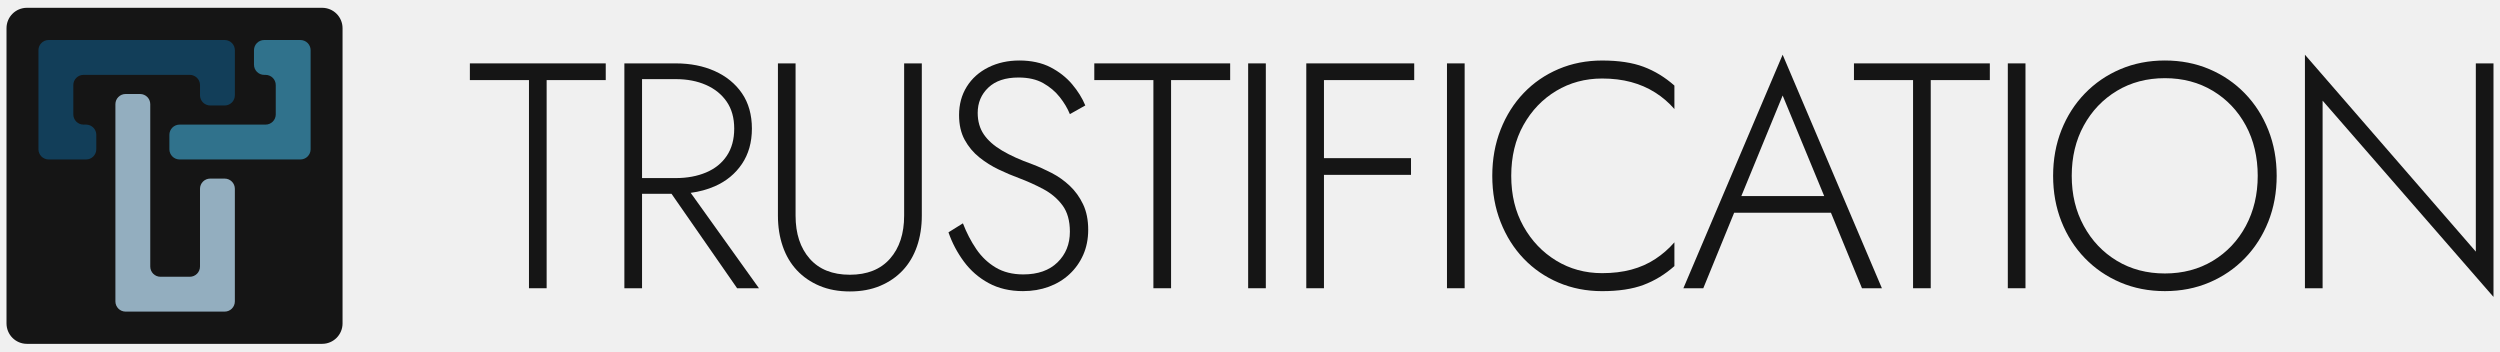
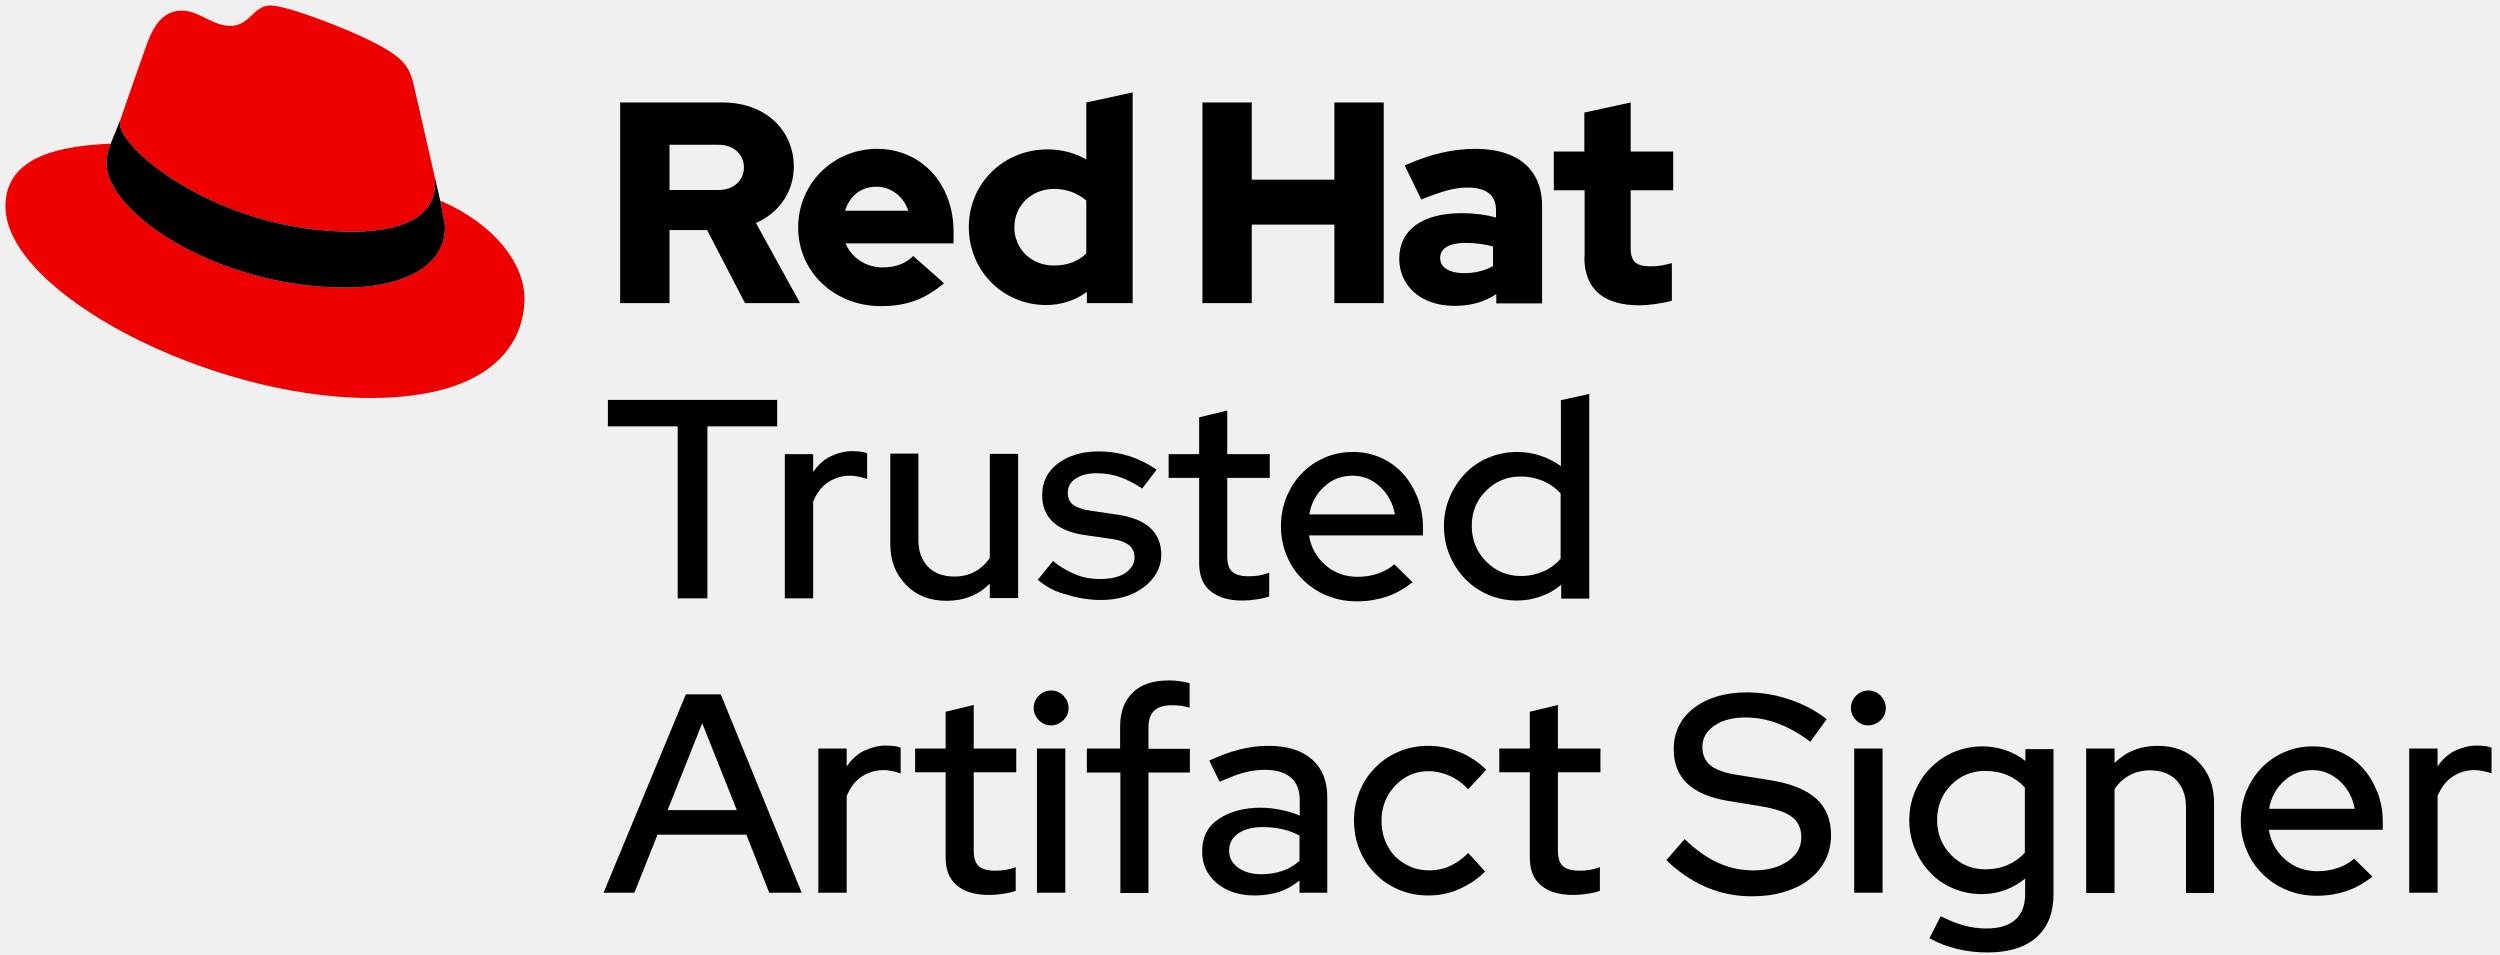
- <svg xmlns="http://www.w3.org/2000/svg" id="artwork" viewBox="0 0 1920 270" width="1920px" height="270px">
-   <defs>
-     <style>
-       .cls-1 {
-         fill: #151515;
-       }
- 
-       .cls-2 {
-         fill: #93aebf;
-       }
- 
-       .cls-3 {
-         fill: #123e59;
-       }
- 
-       .cls-4 {
-         fill: #30728c;
-       }
-     </style>
-   </defs>
-   <path class="cls-1" d="m360.86,48.68h104.35v12.83h-45.39v159.86h-13.57V61.51h-45.39v-12.83Z" />
-   <path class="cls-1" d="m566.1,221.37h16.78l-52.43-73.27c6.66-.89,12.84-2.56,18.51-5.05,8.8-3.86,15.75-9.58,20.85-17.15,5.1-7.56,7.65-16.61,7.65-27.14s-2.55-19.74-7.65-27.14c-5.1-7.4-12.05-13.07-20.85-17.02-8.8-3.95-18.79-5.92-29.97-5.92h-39.47v172.69h13.57v-72.53h22.64l50.38,72.53Zm-73.02-160.6h25.9c8.72,0,16.44,1.48,23.19,4.44,6.74,2.96,12.05,7.24,15.91,12.83,3.86,5.59,5.8,12.5,5.8,20.72s-1.89,15.17-5.67,20.85c-3.78,5.67-9.09,9.95-15.91,12.83-6.83,2.88-14.6,4.32-23.31,4.32h-25.9V60.77Z" />
-   <path class="cls-1" d="m611,48.68v116.93c0,13.82,3.62,24.84,10.85,33.06,7.24,8.23,17.52,12.33,30.84,12.33s23.6-4.11,30.84-12.33c7.24-8.22,10.85-19.24,10.85-33.06V48.68h13.57v116.93c0,8.55-1.23,16.41-3.7,23.56-2.47,7.15-6.09,13.28-10.85,18.38-4.77,5.1-10.57,9.09-17.39,11.96-6.83,2.88-14.6,4.32-23.31,4.32s-16.49-1.44-23.31-4.32c-6.83-2.88-12.62-6.87-17.39-11.96-4.77-5.1-8.39-11.22-10.85-18.38-2.47-7.15-3.7-15.01-3.7-23.56V48.68h13.57Z" />
-   <path class="cls-1" d="m749.76,191.27c4.03,5.92,9,10.65,14.92,14.18,5.92,3.54,12.99,5.3,21.22,5.3,11.18,0,19.94-3.08,26.27-9.25,6.33-6.17,9.5-14.02,9.5-23.56,0-8.39-1.89-15.13-5.67-20.23-3.79-5.1-8.68-9.25-14.68-12.46-6.01-3.21-12.3-6.04-18.87-8.51-4.93-1.81-10.08-3.99-15.42-6.54-5.35-2.55-10.32-5.67-14.93-9.37-4.61-3.7-8.35-8.18-11.22-13.44-2.88-5.26-4.32-11.59-4.32-19,0-8.22,1.97-15.5,5.92-21.83,3.95-6.33,9.46-11.26,16.53-14.8,7.07-3.53,15.05-5.3,23.93-5.3s17.15,1.73,23.81,5.18c6.66,3.45,12.21,7.81,16.65,13.07,4.44,5.27,7.81,10.69,10.11,16.28l-11.84,6.66c-1.81-4.44-4.4-8.8-7.77-13.07-3.37-4.27-7.61-7.85-12.7-10.73-5.1-2.88-11.43-4.32-19-4.32-10.03,0-17.76,2.59-23.19,7.77-5.43,5.18-8.14,11.64-8.14,19.37,0,6.41,1.56,11.93,4.69,16.53,3.12,4.61,7.81,8.76,14.06,12.46,6.25,3.7,13.98,7.2,23.19,10.48,4.77,1.81,9.7,4.03,14.8,6.66,5.1,2.63,9.74,5.92,13.94,9.87,4.19,3.95,7.61,8.68,10.24,14.18,2.63,5.51,3.95,12.05,3.95,19.61,0,7.07-1.28,13.49-3.82,19.24-2.55,5.76-6.09,10.73-10.61,14.93-4.53,4.19-9.83,7.4-15.91,9.62-6.09,2.22-12.67,3.33-19.74,3.33-10.03,0-18.83-2.06-26.4-6.17-7.57-4.11-13.9-9.62-19-16.53-5.1-6.91-9.05-14.39-11.84-22.45l11.1-6.91c2.79,7.24,6.21,13.82,10.24,19.74Z" />
-   <path class="cls-1" d="m840.42,48.68h104.35v12.83h-45.39v159.86h-13.57V61.51h-45.39v-12.83Z" />
-   <path class="cls-1" d="m972.15,48.68v172.69h-13.57V48.68h13.57Z" />
-   <polygon class="cls-1" points="1086.12 61.51 1086.12 48.68 1016.8 48.68 1010.39 48.68 1003.23 48.68 1003.23 221.37 1016.8 221.37 1016.8 134.29 1083.65 134.29 1083.65 121.46 1016.8 121.46 1016.8 61.51 1086.12 61.51" />
-   <path class="cls-1" d="m1124.85,48.68v172.69h-13.57V48.68h13.57Z" />
-   <path class="cls-1" d="m1169.99,173.76c6.25,11.19,14.64,19.98,25.16,26.4,10.52,6.41,22.28,9.62,35.28,9.62,8.22,0,15.7-.9,22.45-2.71,6.74-1.81,12.87-4.52,18.38-8.14,5.51-3.62,10.4-7.89,14.68-12.83v18.26c-7.24,6.41-15.13,11.22-23.68,14.43-8.55,3.21-19.16,4.81-31.82,4.81-12.01,0-23.15-2.18-33.43-6.54-10.28-4.36-19.2-10.48-26.77-18.38-7.57-7.89-13.49-17.27-17.76-28.12-4.28-10.85-6.41-22.7-6.41-35.52s2.14-24.67,6.41-35.52c4.27-10.85,10.2-20.23,17.76-28.12,7.56-7.89,16.49-14.02,26.77-18.38,10.28-4.36,21.42-6.54,33.43-6.54,12.66,0,23.27,1.6,31.82,4.81,8.55,3.21,16.44,8.02,23.68,14.43v18.01c-4.28-4.93-9.21-9.17-14.8-12.7-5.59-3.53-11.76-6.21-18.5-8.02-6.75-1.81-14.15-2.71-22.2-2.71-12.99,0-24.75,3.17-35.28,9.5-10.53,6.33-18.91,15.09-25.16,26.27-6.25,11.19-9.37,24.18-9.37,38.98s3.12,27.55,9.37,38.73Z" />
-   <path class="cls-1" d="m1430.01,221.37h15.29l-76.23-179.35-76.23,179.35h15.29l23.69-57.97h74.35l23.83,57.97Zm-29.03-70.8h-63.63l31.73-77.21,31.9,77.21Z" />
-   <path class="cls-1" d="m1423.84,48.68h104.35v12.83h-45.39v159.86h-13.57V61.51h-45.39v-12.83Z" />
-   <path class="cls-1" d="m1555.57,48.68v172.69h-13.57V48.68h13.57Z" />
-   <path class="cls-1" d="m1583.2,99.87c4.27-10.77,10.28-20.14,18.01-28.12,7.73-7.97,16.81-14.18,27.26-18.63,10.44-4.44,21.83-6.66,34.17-6.66s23.72,2.22,34.17,6.66c10.44,4.44,19.53,10.65,27.26,18.63,7.73,7.98,13.73,17.35,18.01,28.12,4.27,10.77,6.41,22.49,6.41,35.15s-2.14,24.38-6.41,35.15c-4.28,10.77-10.28,20.15-18.01,28.12-7.73,7.98-16.82,14.18-27.26,18.63-10.45,4.44-21.83,6.66-34.17,6.66s-23.73-2.22-34.17-6.66c-10.45-4.44-19.53-10.65-27.26-18.63-7.73-7.97-13.73-17.35-18.01-28.12-4.28-10.77-6.41-22.49-6.41-35.15s2.14-24.38,6.41-35.15Zm17.14,73.64c6.17,11.35,14.64,20.27,25.41,26.77,10.77,6.5,23.07,9.74,36.88,9.74s26.11-3.25,36.88-9.74c10.77-6.5,19.2-15.42,25.29-26.77,6.08-11.35,9.13-24.18,9.13-38.48s-3.04-27.34-9.13-38.61c-6.09-11.26-14.52-20.14-25.29-26.64-10.77-6.49-23.07-9.74-36.88-9.74s-26.11,3.25-36.88,9.74c-10.77,6.5-19.24,15.38-25.41,26.64-6.17,11.27-9.25,24.14-9.25,38.61s3.08,27.14,9.25,38.48Z" />
-   <path class="cls-1" d="m1915,48.68v179.35l-131.24-150.73v144.07h-13.57V42.02l131.24,151.22V48.68h13.57Z" />
-   <rect class="cls-1" x="5" y="5.99" width="258.08" height="258.08" rx="15.66" ry="15.66" />
-   <path class="cls-2" d="m172.54,137.16h-11.11c-4.32,0-7.83,3.51-7.83,7.83v59.73c0,4.32-3.51,7.83-7.83,7.83h-22.54c-4.32,0-7.83-3.51-7.83-7.83v-124.7c0-4.32-3.51-7.83-7.83-7.83h-11.11c-4.32,0-7.83,3.51-7.83,7.83v151.47c0,4.32,3.51,7.83,7.83,7.83h76.08c4.32,0,7.83-3.51,7.83-7.83v-86.5c0-4.32-3.51-7.83-7.83-7.83Z" />
-   <path class="cls-3" d="m29.53,38.56v76.08c0,4.32,3.51,7.83,7.83,7.83h28.76c4.32,0,7.83-3.51,7.83-7.83v-11.11c0-4.32-3.51-7.83-7.83-7.83h-1.98c-4.32,0-7.83-3.51-7.83-7.83v-22.54c0-4.32,3.51-7.83,7.83-7.83h81.64c4.32,0,7.83,3.51,7.83,7.83v7.85c0,4.32,3.5,7.83,7.83,7.83h11.11c4.32,0,7.83-3.51,7.83-7.83v-34.62c0-4.32-3.51-7.83-7.83-7.83H37.36c-4.32,0-7.83,3.51-7.83,7.83Z" />
-   <path class="cls-4" d="m195.06,38.56v11.11c0,4.32,3.51,7.83,7.83,7.83h1.06c4.32,0,7.83,3.51,7.83,7.83v22.54c0,4.32-3.51,7.83-7.83,7.83h-66.03c-4.32,0-7.83,3.51-7.83,7.83v11.11c0,4.32,3.51,7.83,7.83,7.83h92.8c4.32,0,7.83-3.51,7.83-7.83V38.56c0-4.32-3.51-7.83-7.83-7.83h-27.83c-4.32,0-7.83,3.51-7.83,7.83Z" />
+ <svg xmlns="http://www.w3.org/2000/svg" version="1.1" id="Logos" x="0px" y="0px" viewBox="0 0 917.1 350" style="enable-background:new 0 0 917.1 350;" xml:space="preserve">
+   <style type="text/css">
+ 	.st0{fill:#FFFFFF;}
+ 	.st1{fill:#EE0000;}
+ </style>
+   <g>
+     <g>
+       <path d="M223,156.4v-9.7h62.1v9.7h-25.6v63.1h-10.9v-63.1H223z" />
+       <path d="M287.9,219.5v-52.9h10.4v6.6c1.7-2.6,3.9-4.6,6.4-5.8c2.6-1.2,5.2-1.9,8-1.9c1.2,0,2.2,0.1,3.1,0.2    c0.9,0.1,1.6,0.3,2.3,0.6v9.4c-0.8-0.3-1.8-0.5-2.9-0.8c-1.1-0.2-2.2-0.4-3.3-0.4c-2.8,0-5.4,0.7-7.8,2.2    c-2.4,1.5-4.4,3.9-5.8,7.3v35.5H287.9z" />
+       <path d="M336.9,166.6v31.5c0,4.1,1.2,7.3,3.5,9.8c2.4,2.4,5.6,3.6,9.7,3.6c2.8,0,5.3-0.6,7.5-1.8c2.2-1.2,4.1-2.9,5.5-5.1v-38.1    h10.4v52.9h-10.4v-5.3c-2.1,2.1-4.5,3.7-7.1,4.7c-2.7,1.1-5.6,1.6-8.8,1.6c-6,0-11-1.9-14.8-5.8c-3.8-3.9-5.8-8.8-5.8-14.9v-33.3    H336.9z" />
+       <path d="M380.7,212.7l5.6-6.9c2.2,1.9,4.8,3.4,7.7,4.7c2.9,1.3,6.1,1.9,9.5,1.9c4.2,0,7.3-0.8,9.5-2.3c2.1-1.6,3.2-3.4,3.2-5.6    c0-1.9-0.7-3.4-2-4.5c-1.4-1.1-3.5-1.9-6.5-2.3l-9.6-1.4c-5.2-0.7-9.1-2.3-11.8-4.8s-4-5.8-4-9.9c0-4.8,1.9-8.6,5.8-11.6    c3.9-2.9,8.8-4.4,14.9-4.4c4,0,7.7,0.6,11.2,1.7c3.5,1.1,6.9,2.8,10.1,5l-5.3,6.9c-2.6-1.7-5.2-3.1-7.9-4.1    c-2.7-1-5.7-1.5-8.8-1.5c-3.1,0-5.6,0.6-7.6,1.9c-2,1.3-3,3-3,5.3c0,1.9,0.7,3.4,2,4.4c1.4,1,3.6,1.8,6.7,2.2l9.6,1.4    c5.3,0.8,9.3,2.4,12,4.9c2.7,2.5,4,5.8,4,9.8c0,2.4-0.6,4.6-1.7,6.6c-1.1,2-2.7,3.8-4.7,5.3c-2,1.5-4.3,2.7-7,3.5    s-5.6,1.2-8.7,1.2c-4.4,0-8.6-0.7-12.6-2C387.2,217.2,383.7,215.2,380.7,212.7z" />
+       <path d="M439.9,206.4v-31.1h-11.2v-8.7h11.2v-13.5l10.3-2.5v16h15.6v8.7h-15.6V204c0,2.7,0.6,4.6,1.8,5.7c1.2,1.1,3.2,1.7,6,1.7    c1.5,0,2.8-0.1,4-0.3c1.1-0.2,2.3-0.5,3.6-1v8.7c-1.5,0.5-3.1,0.9-4.9,1.1c-1.8,0.3-3.5,0.4-5,0.4c-5.1,0-9-1.2-11.8-3.6    S439.9,211,439.9,206.4z" />
+       <path d="M469.9,193c0-3.7,0.7-7.3,2-10.6c1.4-3.3,3.2-6.2,5.6-8.7c2.4-2.5,5.2-4.4,8.4-5.8c3.2-1.4,6.7-2.1,10.5-2.1    c3.6,0,7,0.7,10.1,2.1c3.2,1.4,5.9,3.4,8.1,5.8c2.3,2.5,4,5.4,5.4,8.8c1.3,3.4,2,7,2,10.9v3h-41.8c0.7,4.4,2.7,8,6,10.9    c3.3,2.9,7.3,4.3,11.9,4.3c2.6,0,5-0.4,7.4-1.2c2.4-0.8,4.4-2,6-3.4l6.7,6.6c-3.1,2.4-6.3,4.2-9.6,5.3c-3.3,1.1-6.9,1.7-10.9,1.7    c-3.9,0-7.5-0.7-10.9-2.1c-3.4-1.4-6.3-3.3-8.8-5.8c-2.5-2.4-4.5-5.3-5.9-8.7C470.6,200.5,469.9,196.9,469.9,193z M496.2,174.5    c-4,0-7.5,1.3-10.4,4c-2.9,2.6-4.8,6-5.5,10.2h31.4c-0.7-4-2.5-7.4-5.4-10.1C503.4,175.9,500.1,174.5,496.2,174.5z" />
+       <path d="M572.7,219.5v-5c-2.2,1.9-4.7,3.3-7.5,4.3c-2.8,1-5.7,1.5-8.7,1.5c-3.7,0-7.2-0.7-10.5-2.1c-3.3-1.4-6.1-3.4-8.5-5.8    c-2.4-2.5-4.3-5.4-5.7-8.7c-1.4-3.4-2.1-6.9-2.1-10.7s0.7-7.3,2.1-10.6c1.4-3.3,3.3-6.2,5.7-8.7c2.4-2.5,5.2-4.4,8.5-5.8    c3.3-1.4,6.8-2.1,10.7-2.1c3,0,5.8,0.5,8.5,1.4c2.7,0.9,5.2,2.2,7.4,3.8v-24.2l10.4-2.3v75.1H572.7z M539.9,192.9    c0,5.2,1.8,9.6,5.3,13.1c3.5,3.5,7.7,5.3,12.7,5.3c3.1,0,5.8-0.6,8.3-1.7s4.6-2.7,6.3-4.6v-24c-1.7-1.9-3.8-3.4-6.3-4.5    c-2.6-1.1-5.3-1.7-8.3-1.7c-5.1,0-9.4,1.8-12.8,5.3C541.6,183.5,539.9,187.8,539.9,192.9z" />
+       <path d="M221.4,327.5l30.2-72.8h12.8l29.7,72.8h-11.9l-8.4-21.3h-32.6l-8.5,21.3H221.4z M244.9,297.2h25.4l-12.7-31.9L244.9,297.2    z" />
+       <path d="M300.2,327.5v-52.9h10.4v6.6c1.7-2.6,3.9-4.6,6.4-5.8c2.6-1.2,5.2-1.9,8-1.9c1.2,0,2.2,0.1,3.1,0.2    c0.9,0.1,1.6,0.3,2.3,0.6v9.4c-0.8-0.3-1.8-0.5-2.9-0.8c-1.1-0.2-2.2-0.4-3.3-0.4c-2.8,0-5.4,0.7-7.8,2.2    c-2.4,1.5-4.4,3.9-5.8,7.3v35.5H300.2z" />
+       <path d="M346.9,314.4v-31.1h-11.2v-8.7h11.2v-13.5l10.3-2.5v16h15.6v8.7h-15.6V312c0,2.7,0.6,4.6,1.8,5.7c1.2,1.1,3.2,1.7,6,1.7    c1.5,0,2.8-0.1,4-0.3c1.1-0.2,2.3-0.5,3.6-1v8.7c-1.5,0.5-3.1,0.9-4.9,1.1c-1.8,0.3-3.5,0.4-5,0.4c-5.1,0-9-1.2-11.8-3.6    S346.9,319,346.9,314.4z" />
+       <path d="M385.6,266.1c-1.7,0-3.2-0.6-4.5-1.9c-1.3-1.3-1.9-2.8-1.9-4.5c0-1.7,0.6-3.2,1.9-4.5c1.3-1.3,2.8-1.9,4.5-1.9    c1.7,0,3.2,0.6,4.5,1.9c1.2,1.3,1.9,2.8,1.9,4.5c0,1.7-0.6,3.2-1.9,4.5C388.8,265.4,387.3,266.1,385.6,266.1z M390.8,274.6v52.9    h-10.4v-52.9H390.8z" />
+       <path d="M398.6,274.6h12.3v-8c0-5.3,1.5-9.5,4.6-12.5c3-3,7.5-4.5,13.4-4.5c1.3,0,2.6,0.1,3.9,0.3c1.3,0.2,2.5,0.4,3.6,0.7v9    c-1.2-0.3-2.3-0.6-3.2-0.7c-1-0.1-2.1-0.2-3.3-0.2c-2.9,0-5.1,0.7-6.5,2c-1.4,1.3-2.1,3.4-2.1,6.2v7.8h15.2v8.7h-15.2v44.2h-10.3    v-44.2h-12.3V274.6z" />
+       <path d="M460.4,328.5c-5.8,0-10.4-1.5-14-4.5c-3.6-3-5.4-6.9-5.4-11.6c0-5.3,2-9.3,6.1-12c4.1-2.7,9.2-4.1,15.3-4.1    c2.6,0,5.1,0.3,7.5,0.8c2.5,0.5,4.8,1.2,6.9,2.1v-5.6c0-3.7-1.1-6.6-3.3-8.4c-2.2-1.9-5.4-2.8-9.6-2.8c-2.6,0-5.2,0.4-7.9,1.1    c-2.7,0.8-5.5,1.9-8.6,3.3l-3.8-7.8c3.7-1.7,7.4-3.1,10.9-4c3.5-0.9,7.1-1.4,10.8-1.4c6.8,0,12.1,1.6,15.9,4.9    c3.8,3.3,5.7,7.9,5.7,14v35h-10.2V323c-2.3,1.9-4.8,3.3-7.5,4.2C466.5,328,463.5,328.5,460.4,328.5z M450.9,312.1    c0,2.6,1.1,4.6,3.3,6.2c2.2,1.6,5.1,2.4,8.5,2.4c2.8,0,5.3-0.4,7.7-1.2c2.4-0.8,4.5-2.1,6.3-3.7v-9.3c-1.9-1-4-1.8-6.2-2.3    c-2.2-0.5-4.7-0.8-7.4-0.8c-3.6,0-6.6,0.8-8.8,2.3C452,307.2,450.9,309.4,450.9,312.1z" />
+       <path d="M524.3,319.3c2.7,0,5.2-0.5,7.6-1.6c2.4-1.1,4.6-2.7,6.7-4.8l6.2,6.8c-2.8,2.8-6,4.9-9.6,6.5c-3.6,1.6-7.4,2.3-11.3,2.3    c-3.8,0-7.4-0.7-10.7-2.1c-3.3-1.4-6.2-3.3-8.6-5.8c-2.4-2.4-4.4-5.3-5.8-8.7c-1.4-3.4-2.1-7-2.1-10.9c0-3.8,0.7-7.4,2.1-10.8    c1.4-3.4,3.3-6.3,5.8-8.7c2.4-2.5,5.3-4.4,8.6-5.8c3.3-1.4,6.9-2.1,10.7-2.1c4,0,7.9,0.8,11.6,2.3c3.7,1.6,7,3.7,9.7,6.5l-6.6,7.1    c-2-2.1-4.3-3.8-6.8-4.9s-5.1-1.7-7.8-1.7c-4.8,0-8.8,1.8-12.2,5.3c-3.3,3.5-5,7.8-5,12.9c0,5.2,1.7,9.6,5,13.1    C515.4,317.6,519.5,319.3,524.3,319.3z" />
+       <path d="M561.2,314.4v-31.1H550v-8.7h11.2v-13.5l10.3-2.5v16h15.6v8.7h-15.6V312c0,2.7,0.6,4.6,1.8,5.7c1.2,1.1,3.2,1.7,6,1.7    c1.5,0,2.8-0.1,4-0.3c1.1-0.2,2.3-0.5,3.6-1v8.7c-1.5,0.5-3.1,0.9-4.9,1.1c-1.8,0.3-3.5,0.4-5,0.4c-5.1,0-9-1.2-11.8-3.6    S561.2,319,561.2,314.4z" />
+       <path d="M611.3,315.5l6.7-7.7c3.9,3.8,7.9,6.7,12,8.6c4.1,1.9,8.5,2.9,13.1,2.9c5.3,0,9.5-1.1,12.8-3.4c3.3-2.3,4.9-5.2,4.9-8.7    c0-3.2-1.1-5.7-3.3-7.4c-2.2-1.8-6-3.1-11.4-4l-12.2-2c-6.7-1.1-11.7-3.3-15-6.4c-3.3-3.2-4.9-7.3-4.9-12.5    c0-6.2,2.4-11.3,7.3-15.1c4.9-3.8,11.4-5.8,19.5-5.8c5.1,0,10.3,0.8,15.4,2.5c5.1,1.7,9.8,4.1,13.9,7.3l-6,8.3    c-4-3-7.9-5.2-11.9-6.7c-4-1.5-8-2.2-11.9-2.2c-4.7,0-8.5,1-11.4,3c-2.9,2-4.4,4.6-4.4,7.8c0,2.9,1,5.2,3,6.8    c2,1.6,5.3,2.8,10,3.5l11.8,1.9c7.7,1.2,13.3,3.5,17,6.8c3.6,3.3,5.4,7.7,5.4,13.4c0,3.3-0.7,6.4-2.1,9.1    c-1.4,2.7-3.3,5.1-5.9,7.1c-2.5,2-5.6,3.5-9.2,4.6c-3.6,1.1-7.6,1.6-11.9,1.6c-5.8,0-11.4-1.1-16.8-3.4    C620.2,322.9,615.4,319.6,611.3,315.5z" />
+       <path d="M685.4,266.1c-1.7,0-3.2-0.6-4.5-1.9c-1.3-1.3-1.9-2.8-1.9-4.5c0-1.7,0.6-3.2,1.9-4.5c1.3-1.3,2.8-1.9,4.5-1.9    c1.7,0,3.2,0.6,4.5,1.9c1.2,1.3,1.9,2.8,1.9,4.5c0,1.7-0.6,3.2-1.9,4.5C688.6,265.4,687.1,266.1,685.4,266.1z M690.6,274.6v52.9    h-10.4v-52.9H690.6z" />
+       <path d="M727,328c-3.7,0-7.2-0.7-10.5-2.1c-3.3-1.4-6.1-3.3-8.4-5.8c-2.4-2.4-4.2-5.3-5.6-8.6c-1.4-3.3-2.1-6.9-2.1-10.6    s0.7-7.3,2.1-10.6c1.4-3.3,3.3-6.2,5.7-8.6c2.4-2.4,5.2-4.4,8.5-5.8c3.3-1.4,6.8-2.1,10.6-2.1c2.9,0,5.7,0.5,8.4,1.4    c2.7,0.9,5.1,2.2,7.3,4v-4.4h10.3V328c0,6.9-2.1,12.2-6.3,15.9c-4.2,3.7-10.2,5.5-17.9,5.5c-3.8,0-7.6-0.4-11.2-1.3    c-3.7-0.9-7-2.2-10.1-3.9l4.1-8.1c3,1.5,5.9,2.7,8.6,3.4c2.8,0.8,5.5,1.1,8.3,1.1c4.6,0,8.1-1.1,10.5-3.2c2.4-2.1,3.6-5.3,3.6-9.4    v-5.7c-2.2,1.8-4.7,3.2-7.3,4.2C732.8,327.5,730,328,727,328z M710.6,300.8c0,5.1,1.7,9.3,5.1,12.8c3.4,3.5,7.6,5.3,12.6,5.3    c3,0,5.7-0.5,8.2-1.6c2.5-1.1,4.6-2.6,6.3-4.5v-23.9c-1.7-1.9-3.8-3.4-6.3-4.5c-2.5-1.1-5.3-1.6-8.3-1.6c-5,0-9.2,1.8-12.6,5.3    C712.3,291.5,710.6,295.8,710.6,300.8z" />
+       <path d="M765.3,327.5v-52.9h10.4v5.3c2.1-2.1,4.5-3.7,7.1-4.7c2.7-1.1,5.6-1.6,8.8-1.6c6,0,11,1.9,14.8,5.8    c3.8,3.9,5.8,8.8,5.8,14.9v33.3h-10.3V296c0-4.1-1.2-7.3-3.5-9.8c-2.4-2.4-5.6-3.6-9.7-3.6c-2.8,0-5.3,0.6-7.5,1.8    c-2.2,1.2-4.1,2.9-5.5,5.1v38.1H765.3z" />
+       <path d="M822,301c0-3.7,0.7-7.3,2-10.6c1.4-3.3,3.2-6.2,5.6-8.7c2.4-2.5,5.2-4.4,8.4-5.8c3.2-1.4,6.7-2.1,10.5-2.1    c3.6,0,7,0.7,10.1,2.1c3.2,1.4,5.9,3.4,8.1,5.8c2.3,2.5,4,5.4,5.4,8.8c1.3,3.4,2,7,2,10.9v3h-41.8c0.7,4.4,2.7,8,6,10.9    c3.3,2.9,7.3,4.3,11.9,4.3c2.6,0,5-0.4,7.4-1.2c2.4-0.8,4.4-2,6-3.4l6.7,6.6c-3.1,2.4-6.3,4.2-9.6,5.3c-3.3,1.1-6.9,1.7-10.9,1.7    c-3.9,0-7.5-0.7-10.9-2.1c-3.4-1.4-6.3-3.3-8.8-5.8c-2.5-2.4-4.5-5.3-5.9-8.7C822.7,308.5,822,304.9,822,301z M848.3,282.5    c-4,0-7.5,1.3-10.4,4c-2.9,2.6-4.8,6-5.5,10.2h31.4c-0.7-4-2.5-7.4-5.4-10.1C855.4,283.9,852.1,282.5,848.3,282.5z" />
+       <path d="M883.8,327.5v-52.9h10.4v6.6c1.7-2.6,3.9-4.6,6.4-5.8c2.6-1.2,5.2-1.9,8-1.9c1.2,0,2.2,0.1,3.1,0.2    c0.9,0.1,1.6,0.3,2.3,0.6v9.4c-0.8-0.3-1.8-0.5-2.9-0.8c-1.1-0.2-2.2-0.4-3.3-0.4c-2.8,0-5.4,0.7-7.8,2.2    c-2.4,1.5-4.4,3.9-5.8,7.3v35.5H883.8z" />
+     </g>
+     <g>
+       <g>
+         <path class="st1" d="M129,85c12.5,0,30.6-2.6,30.6-17.5c0-1.2,0-2.3-0.3-3.4l-7.4-32.4c-1.7-7.1-3.2-10.3-15.7-16.6     C126.4,10.2,105.3,2,99,2c-5.8,0-7.5,7.5-14.4,7.5c-6.7,0-11.6-5.6-17.9-5.6c-6,0-9.9,4.1-12.9,12.5c0,0-8.4,23.7-9.5,27.2     C44,44.3,44,45,44,45.5C44,54.8,80.3,85,129,85 M161.5,73.6c1.7,8.2,1.7,9.1,1.7,10.1c0,14-15.7,21.8-36.4,21.8     C80,105.5,39.1,78.1,39.1,60c0-2.8,0.6-5.4,1.5-7.3C23.8,53.5,2,56.5,2,75.7C2,107.2,76.6,146,135.7,146     c45.3,0,56.7-20.5,56.7-36.6C192.3,96.6,181.4,82.2,161.5,73.6" />
+         <path d="M161.5,73.6c1.7,8.2,1.7,9.1,1.7,10.1c0,14-15.7,21.8-36.4,21.8C80,105.5,39.1,78.1,39.1,60c0-2.8,0.6-5.4,1.5-7.3     l3.7-9.1C44,44.3,44,45,44,45.5C44,54.8,80.3,85,129,85c12.5,0,30.6-2.6,30.6-17.5c0-1.2,0-2.3-0.3-3.4L161.5,73.6z" />
+       </g>
+       <path d="M581.2,94.3c0,11.9,7.2,17.7,20.2,17.7c3.2,0,8.6-0.7,11.9-1.7V96.5c-2.8,0.8-4.9,1.2-7.7,1.2c-5.4,0-7.4-1.7-7.4-6.7    V69.8h15.6V55.6h-15.6v-18l-17,3.7v14.3H570v14.2h11.3V94.3z M528.3,94.6c0-3.7,3.7-5.5,9.3-5.5c3.7,0,7,0.5,10.1,1.3v7.2    c-3.2,1.8-6.8,2.6-10.6,2.6C531.6,100.2,528.3,98.1,528.3,94.6 M533.5,112.2c6,0,10.8-1.3,15.4-4.3v3.4h16.8V75.6    c0-13.6-9.1-21-24.4-21c-8.5,0-16.9,2-26,6.1l6.1,12.5c6.5-2.7,12-4.4,16.8-4.4c7,0,10.6,2.7,10.6,8.3v2.7    c-4-1.1-8.2-1.6-12.6-1.6c-14.3,0-22.9,6-22.9,16.7C513.3,104.7,521.1,112.2,533.5,112.2 M441.1,111.2h18.1V82.4h30.3v28.8h18.1    V37.6h-18.1v28.3h-30.3V37.6h-18.1V111.2z M372.1,83.4c0-8,6.3-14.1,14.6-14.1c4.6,0,8.8,1.6,11.8,4.3V93c-3,2.9-7,4.4-11.8,4.4    C378.5,97.5,372.1,91.4,372.1,83.4 M398.7,111.2h16.8V33.9l-17,3.7v20.9c-4.2-2.4-9-3.7-14.2-3.7c-16.2,0-28.9,12.5-28.9,28.5    c0,16,12.5,28.6,28.4,28.6c5.5,0,10.6-1.7,14.9-4.8V111.2z M321.5,68.5c5.4,0,9.9,3.5,11.7,8.8H310    C311.7,71.8,315.9,68.5,321.5,68.5 M292.8,83.5c0,16.2,13.3,28.8,30.3,28.8c9.4,0,16.2-2.5,23.2-8.4l-11.3-10    c-2.6,2.7-6.5,4.2-11.1,4.2c-6.3,0-11.5-3.5-13.7-8.8h39.6V85c0-17.7-11.9-30.4-28.1-30.4C305.6,54.7,292.8,67.3,292.8,83.5     M263.5,53.1c6,0,9.4,3.8,9.4,8.3s-3.4,8.3-9.4,8.3h-17.9V53.1H263.5z M227.5,111.2h18.1V84.4h13.8l13.9,26.8h20.2l-16.2-29.4    c8.7-3.8,13.9-11.7,13.9-20.7c0-13.3-10.4-23.5-26-23.5h-37.7V111.2z" />
+     </g>
+   </g>
</svg>
